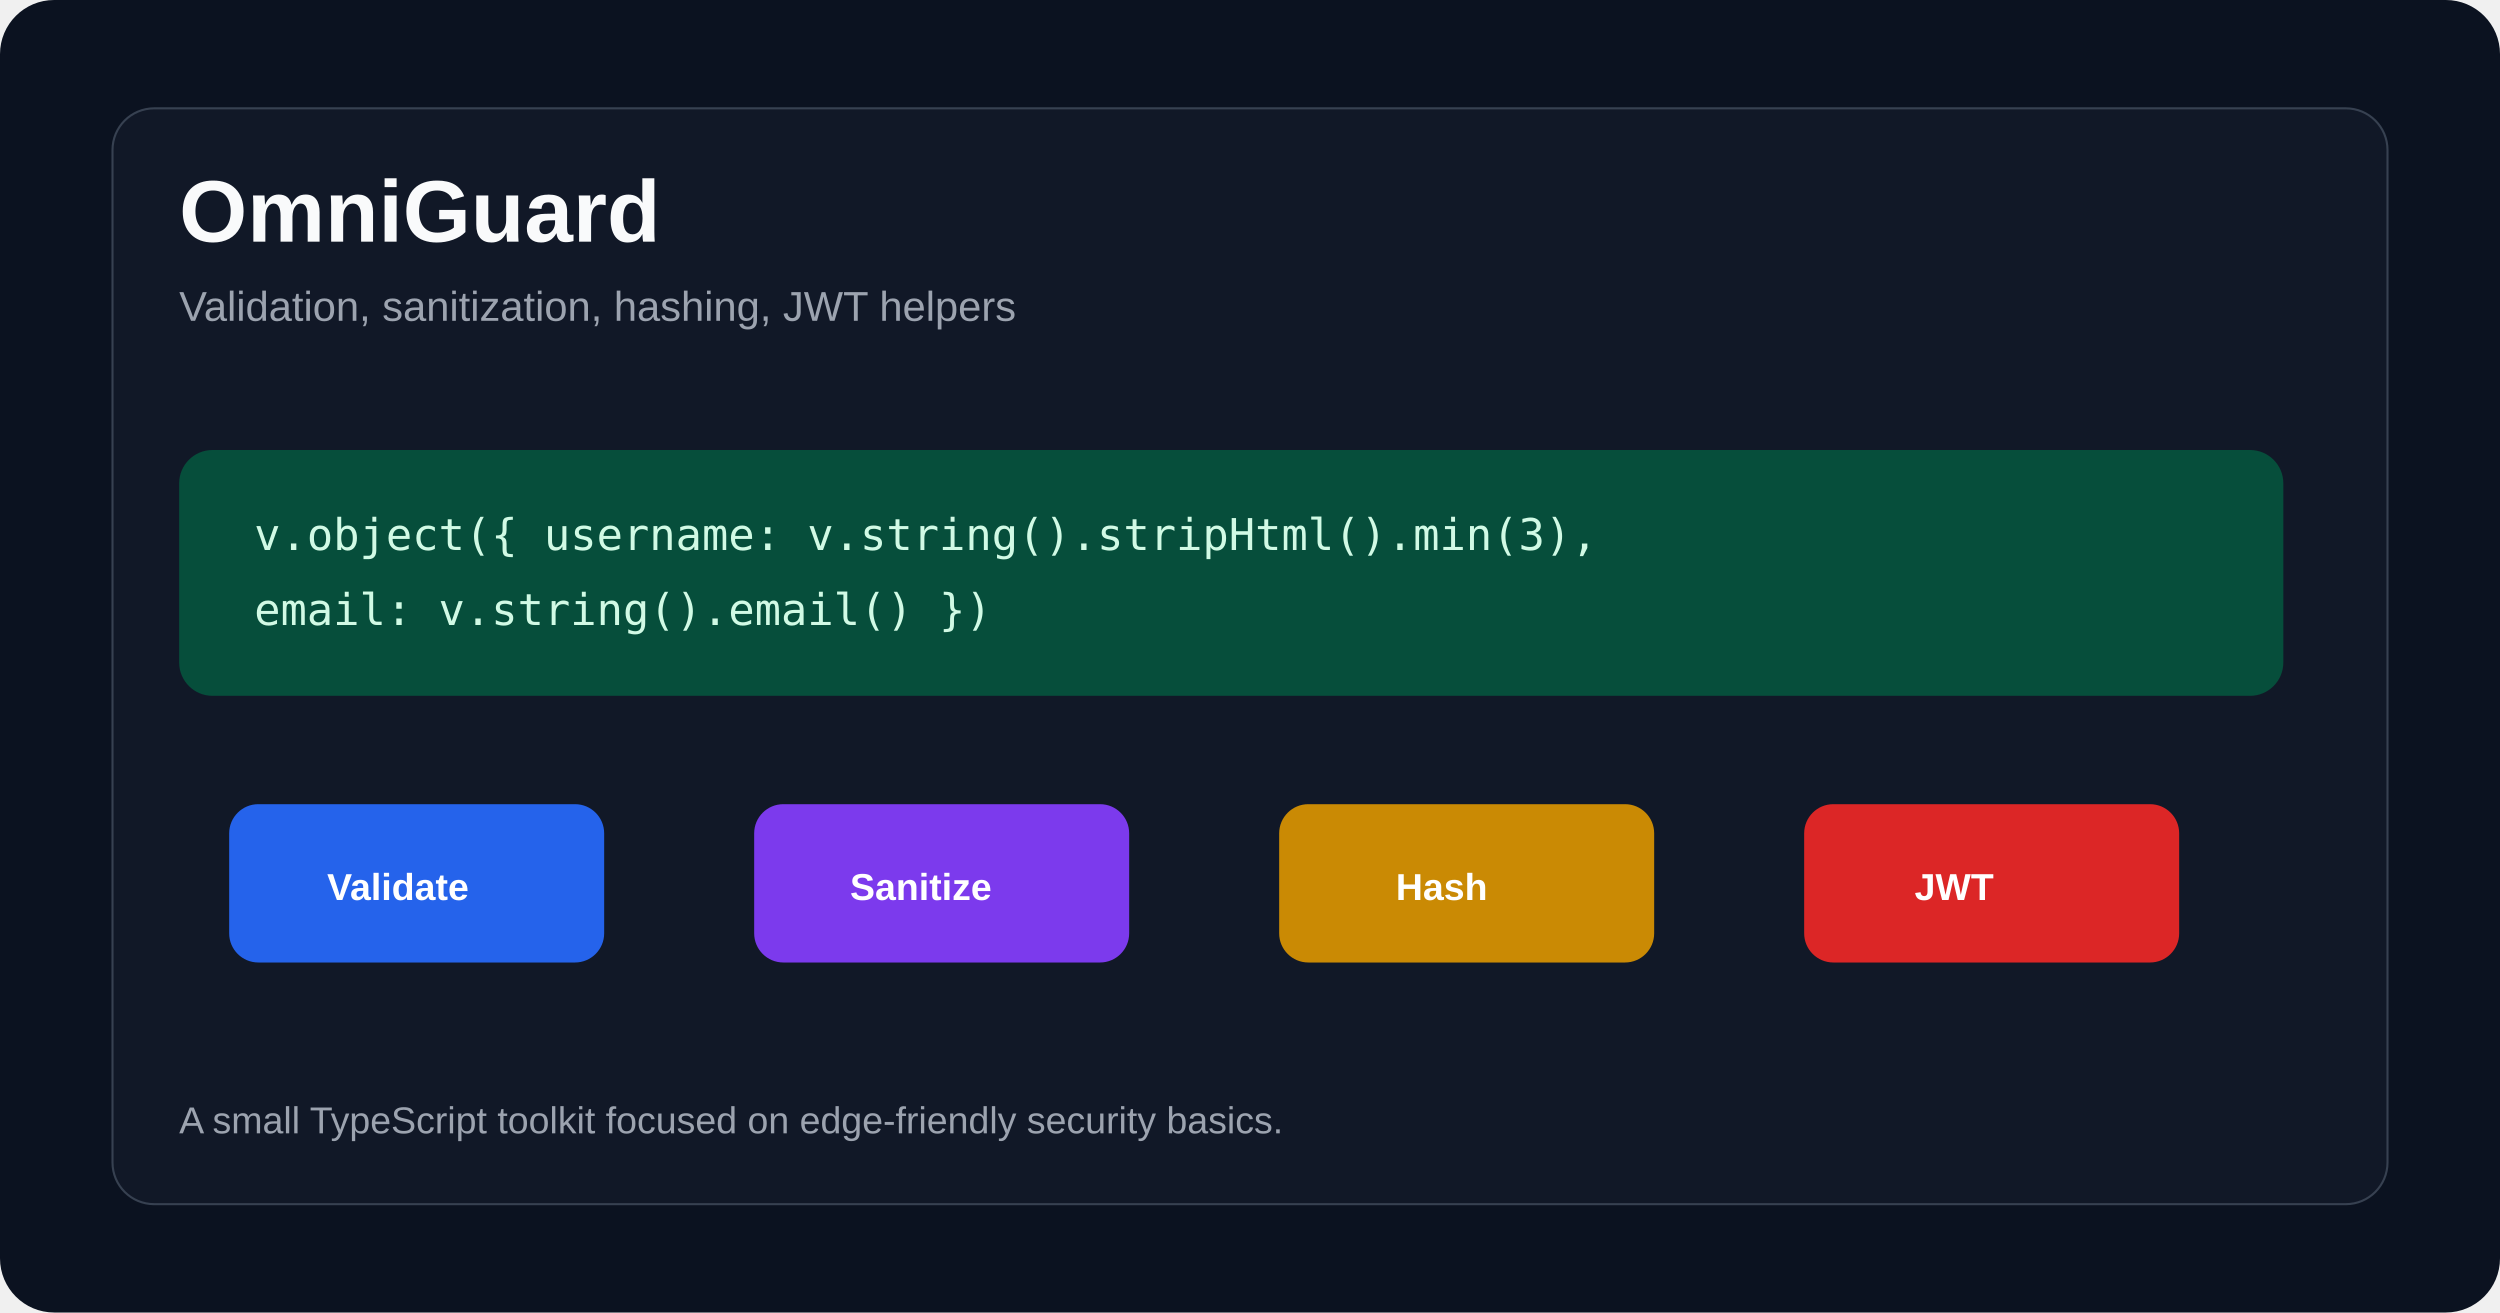
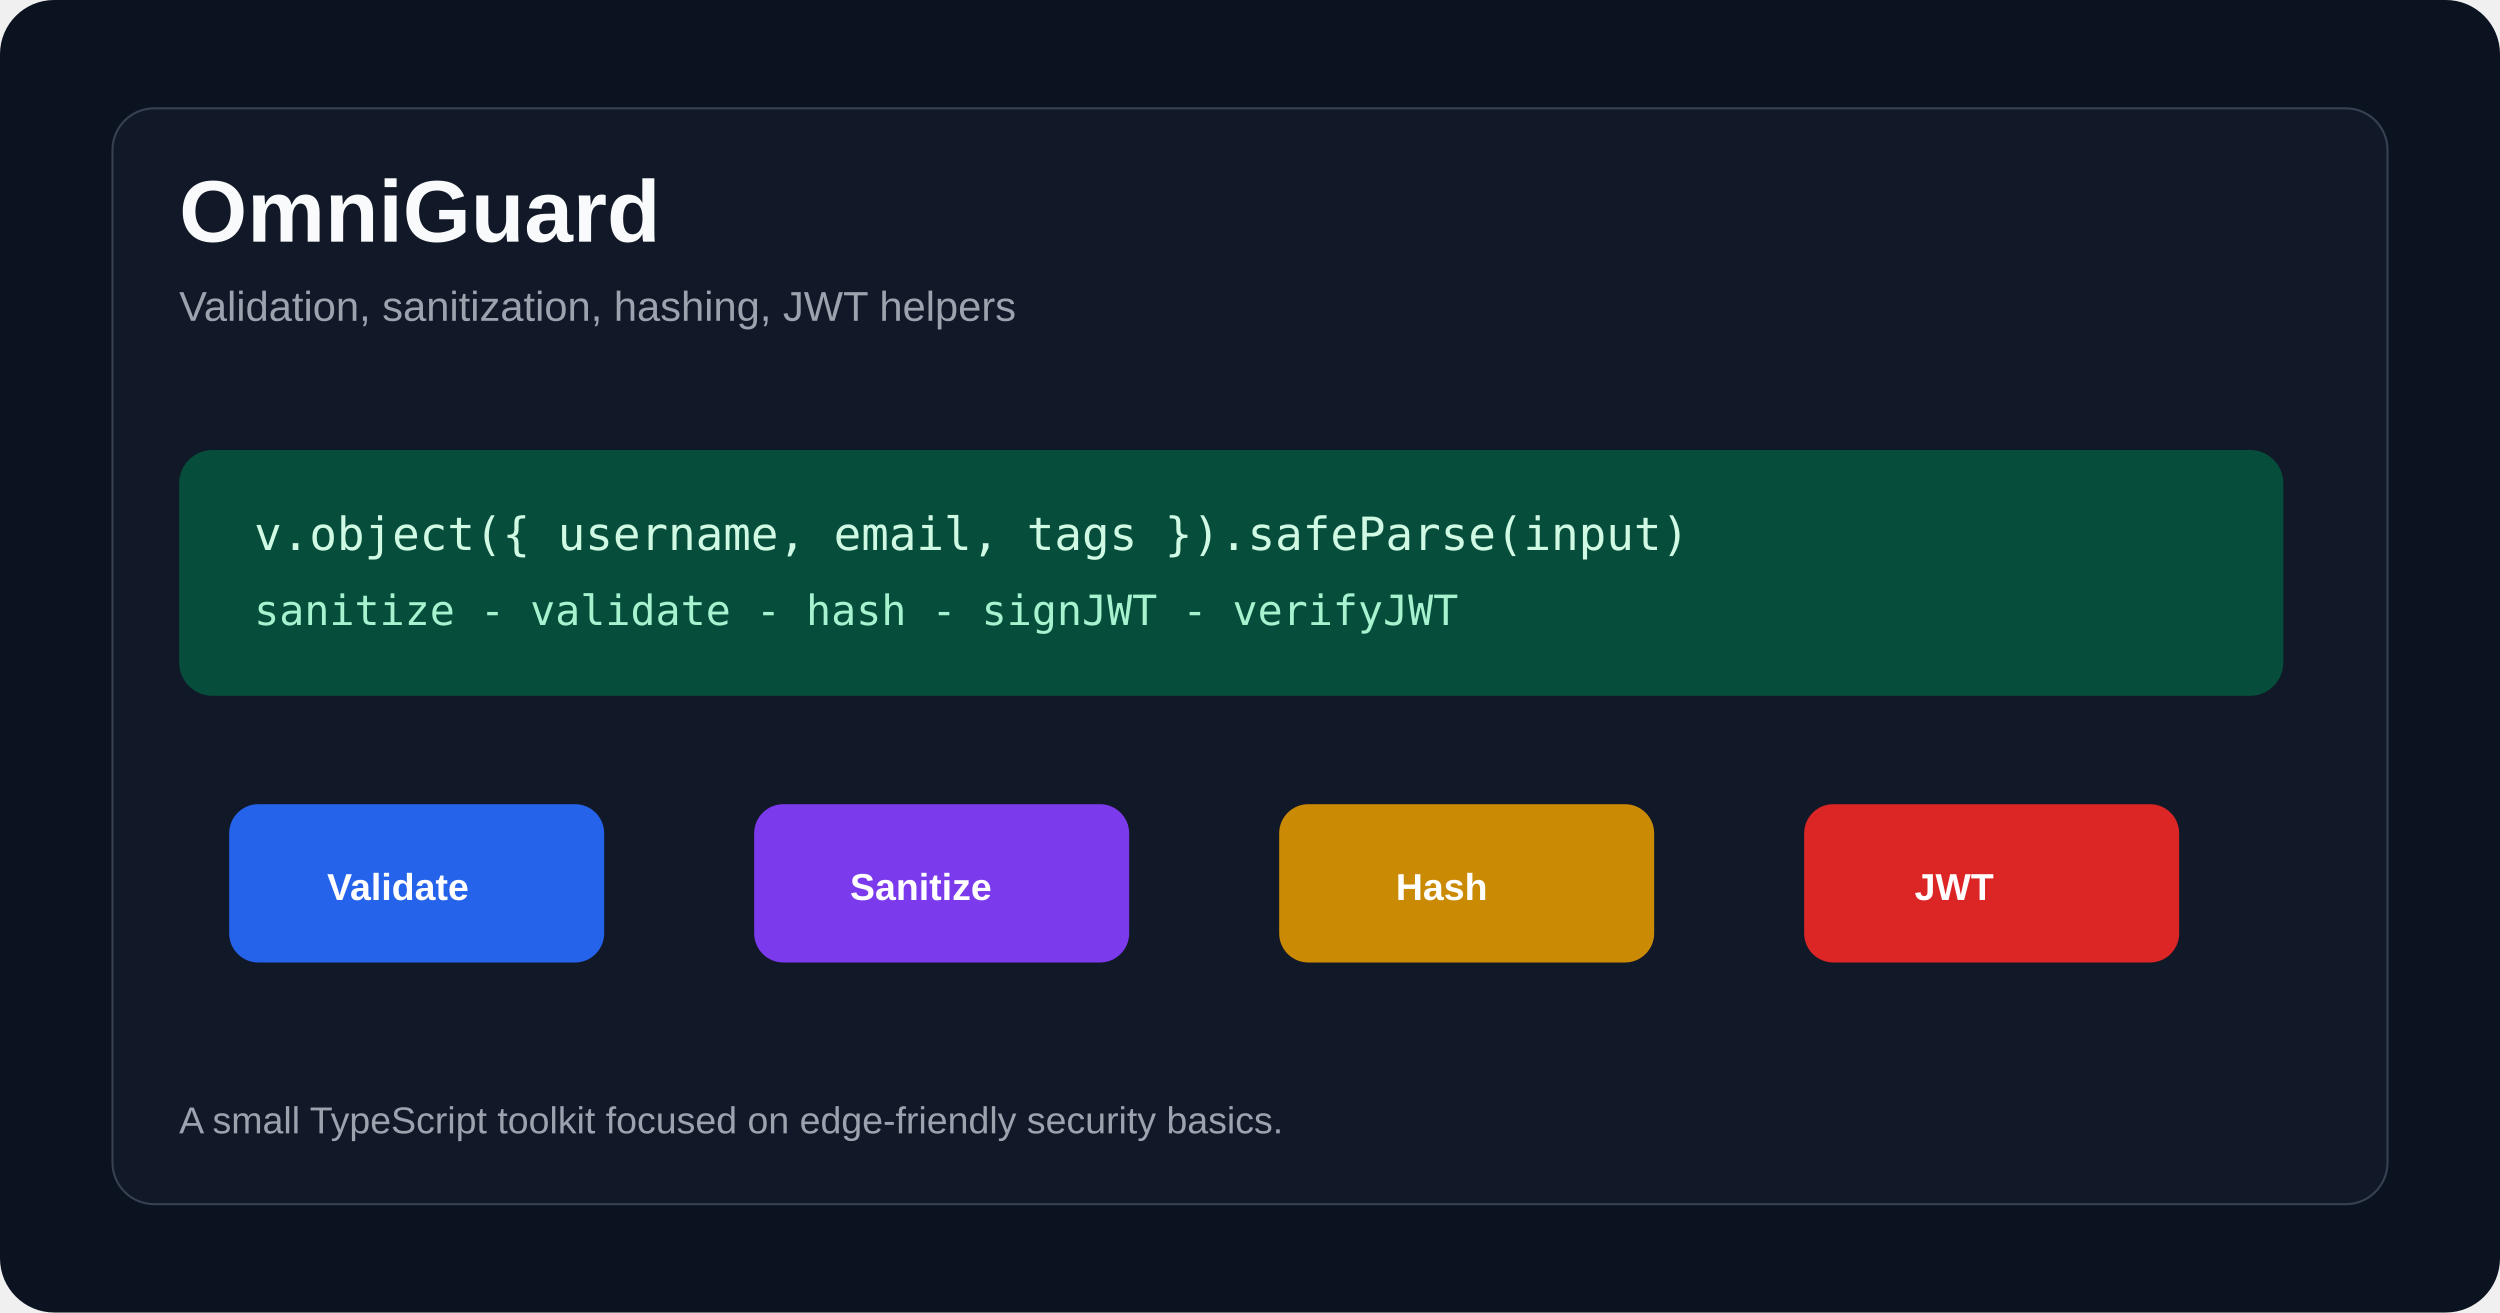
<svg xmlns="http://www.w3.org/2000/svg" width="1200" height="630" viewBox="0 0 1200 630" fill="none">
  <rect width="1200" height="630" rx="26" fill="#0B1220" />
  <rect x="54" y="52" width="1092" height="526" rx="20" fill="#111827" stroke="#374151" />
  <text x="86" y="116" fill="#F9FAFB" font-family="Segoe UI, Arial" font-size="42" font-weight="700">OmniGuard</text>
  <text x="86" y="154" fill="#9CA3AF" font-family="Segoe UI, Arial" font-size="20">Validation, sanitization, hashing, JWT helpers</text>
  <rect x="86" y="216" width="1010" height="118" rx="16" fill="#064E3B" />
-   <text x="122" y="264" fill="#D1FAE5" font-family="Consolas, monospace" font-size="21">v.object({ username: v.string().stripHtml().min(3),</text>
-   <text x="122" y="300" fill="#D1FAE5" font-family="Consolas, monospace" font-size="21">           email: v.string().email() })</text>
+   <text x="122" y="264" fill="#D1FAE5" font-family="Consolas, monospace" font-size="22">v.object({ username, email, tags }).safeParse(input)</text>
+   <text x="122" y="300" fill="#A7F3D0" font-family="Consolas, monospace" font-size="20">sanitize - validate - hash - signJWT - verifyJWT</text>
  <g font-family="Segoe UI, Arial" font-size="18" font-weight="700">
    <rect x="110" y="386" width="180" height="76" rx="14" fill="#2563EB" />
    <text x="157" y="432" fill="white">Validate</text>
    <rect x="362" y="386" width="180" height="76" rx="14" fill="#7C3AED" />
    <text x="408" y="432" fill="white">Sanitize</text>
    <rect x="614" y="386" width="180" height="76" rx="14" fill="#CA8A04" />
    <text x="670" y="432" fill="white">Hash</text>
    <rect x="866" y="386" width="180" height="76" rx="14" fill="#DC2626" />
    <text x="919" y="432" fill="white">JWT</text>
  </g>
  <text x="86" y="544" fill="#9CA3AF" font-family="Segoe UI, Arial" font-size="18">A small TypeScript toolkit focused on edge-friendly security basics.</text>
</svg>
